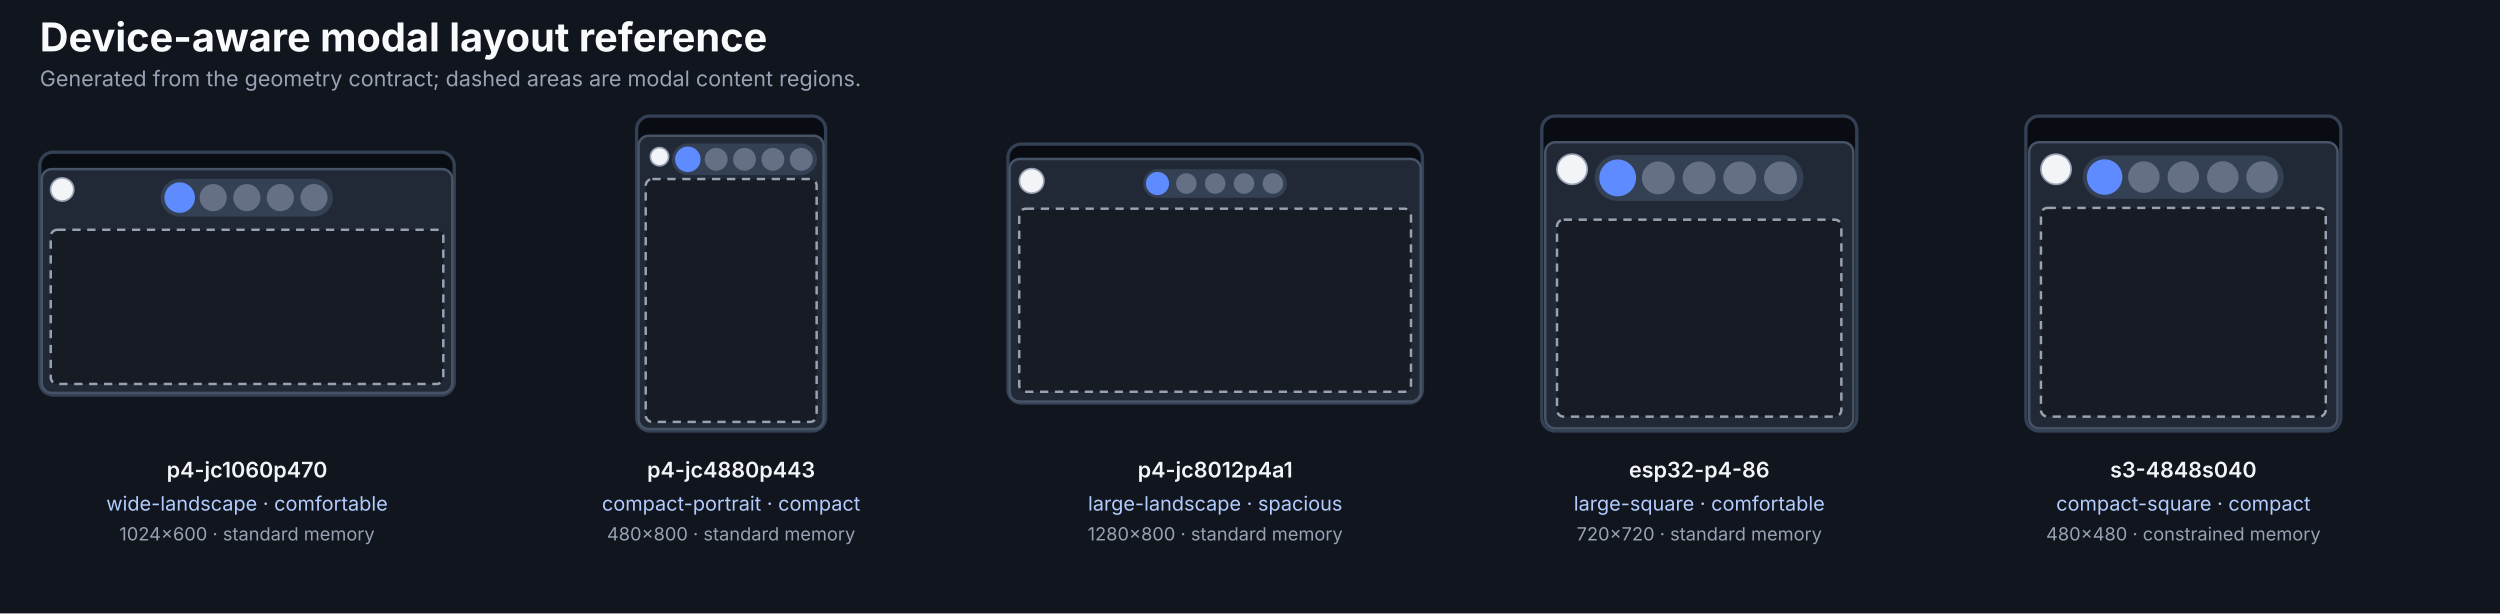
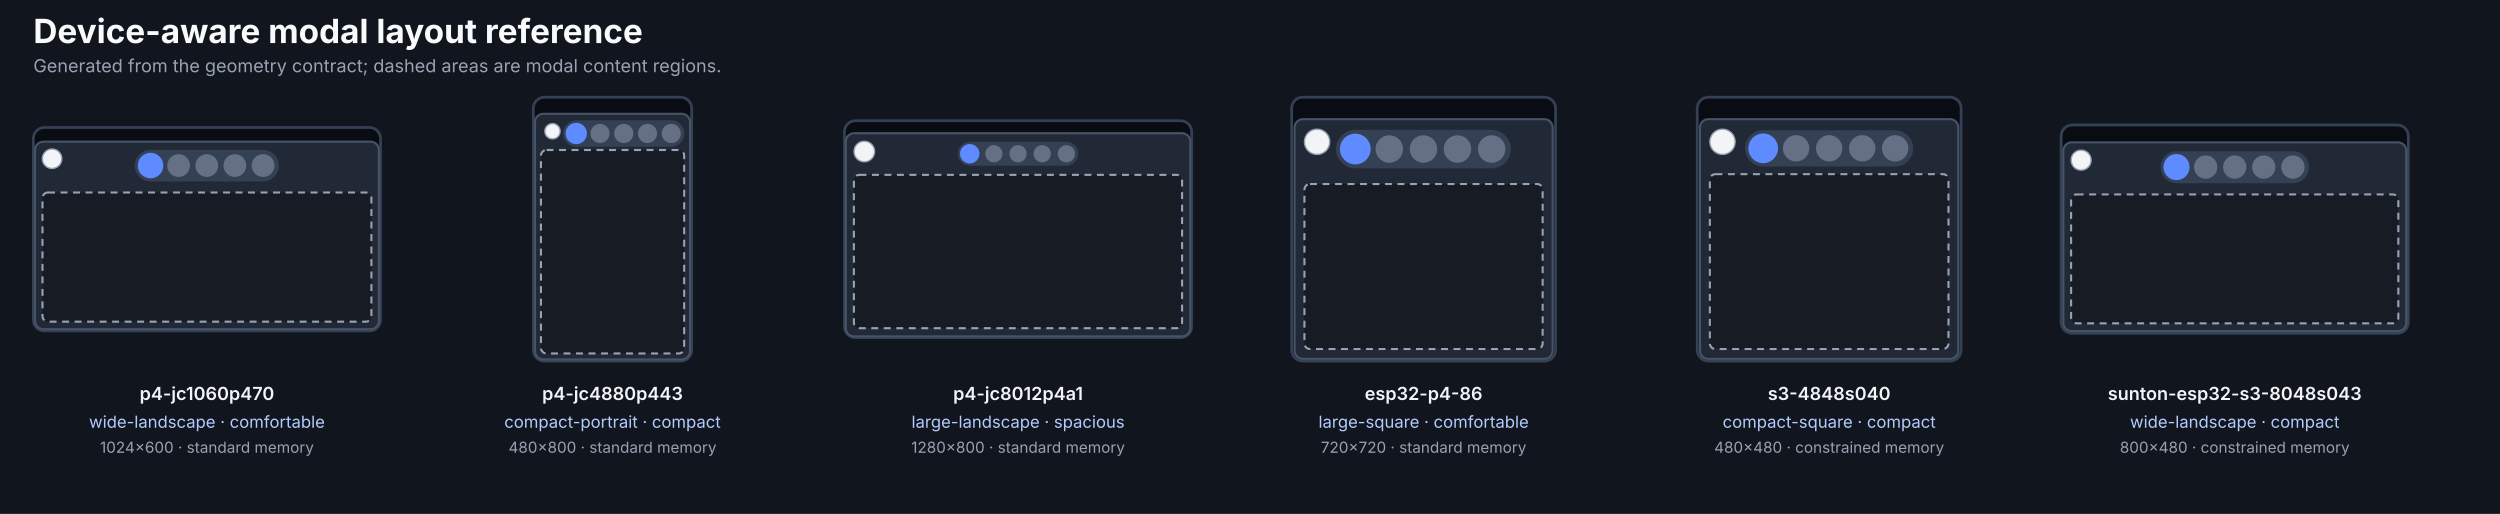
- <svg xmlns="http://www.w3.org/2000/svg" width="1508" height="370" viewBox="0 0 1508 370" role="img" aria-labelledby="title desc">
+ <svg xmlns="http://www.w3.org/2000/svg" width="1800" height="370" viewBox="0 0 1800 370" role="img" aria-labelledby="title desc">
  <style>
text { font-family: Inter, -apple-system, BlinkMacSystemFont, sans-serif; }
.background { fill: #11151d; } .screen { fill: #090c12; stroke: #344054; stroke-width: 2; }
.panel { fill: #222936; stroke: #475467; stroke-width: 1.5; }
.tab-frame { fill: #344054; } .tab { fill: #667085; } .tab.selected { fill: #5e8bff; }
.content { fill: #161b24; stroke: #98a2b3; stroke-width: 1.5; stroke-dasharray: 5 4; }
.back { fill: #f2f4f7; stroke: #98a2b3; stroke-width: 1; }
.title { fill: #f9fafb; font-size: 24px; font-weight: 700; }
.subtitle { fill: #98a2b3; font-size: 13px; } .device { fill: #f2f4f7; font-size: 13px; font-weight: 600; }
.profile { fill: #b2ccff; font-size: 12px; } .meta { fill: #98a2b3; font-size: 11px; }
</style>
-   <rect width="1508" height="370" class="background" />
+   <rect width="1800" height="370" class="background" />
  <text x="24.0" y="31.0" class="title" text-anchor="start">Device-aware modal layout reference</text>
  <text x="24.0" y="52.0" class="subtitle" text-anchor="start">Generated from the geometry contract; dashed areas are modal content regions.</text>
  <g id="guition-esp32-p4-jc1060p470">
    <rect x="24.0" y="91.8" width="250.0" height="146.5" rx="8" class="screen" />
    <rect x="25.2" y="102.0" width="247.6" height="135.0" rx="6" class="panel" />
    <rect x="97.0" y="107.9" width="103.8" height="22.7" rx="11.4" class="tab-frame" />
    <circle cx="108.4" cy="119.2" r="9.2" class="tab selected" />
    <circle cx="128.6" cy="119.2" r="8.2" class="tab" />
    <circle cx="148.9" cy="119.2" r="8.2" class="tab" />
    <circle cx="169.1" cy="119.2" r="8.2" class="tab" />
    <circle cx="189.4" cy="119.2" r="8.2" class="tab" />
    <rect x="30.6" y="138.6" width="236.8" height="93.0" rx="4" class="content" />
    <circle cx="37.5" cy="114.3" r="7.0" class="back" />
    <text x="149.0" y="288.0" class="device" text-anchor="middle">p4-jc1060p470</text>
    <text x="149.0" y="308.0" class="profile" text-anchor="middle">wide-landscape · comfortable</text>
    <text x="149.0" y="326.0" class="meta" text-anchor="middle">1024×600 · standard memory</text>
  </g>
  <g id="guition-esp32-p4-jc4880p443">
    <rect x="384.0" y="70.0" width="114.0" height="190.0" rx="8" class="screen" />
    <rect x="385.2" y="81.9" width="111.6" height="176.9" rx="6" class="panel" />
    <rect x="405.4" y="86.6" width="87.4" height="19.0" rx="9.5" class="tab-frame" />
    <circle cx="414.9" cy="96.1" r="7.7" class="tab selected" />
    <circle cx="432.0" cy="96.1" r="6.9" class="tab" />
    <circle cx="449.1" cy="96.1" r="6.9" class="tab" />
    <circle cx="466.2" cy="96.1" r="6.9" class="tab" />
    <circle cx="483.3" cy="96.1" r="6.9" class="tab" />
    <rect x="389.5" y="108.0" width="103.1" height="146.5" rx="4" class="content" />
    <circle cx="397.8" cy="94.5" r="5.5" class="back" />
    <text x="441.0" y="288.0" class="device" text-anchor="middle">p4-jc4880p443</text>
    <text x="441.0" y="308.0" class="profile" text-anchor="middle">compact-portrait · compact</text>
    <text x="441.0" y="326.0" class="meta" text-anchor="middle">480×800 · standard memory</text>
  </g>
  <g id="guition-esp32-p4-jc8012p4a1">
    <rect x="608.0" y="86.9" width="250.0" height="156.2" rx="8" class="screen" />
    <rect x="609.0" y="95.9" width="248.0" height="146.3" rx="6" class="panel" />
    <rect x="689.6" y="102.1" width="86.7" height="17.2" rx="8.6" class="tab-frame" />
    <circle cx="698.2" cy="110.7" r="7.0" class="tab selected" />
    <circle cx="715.6" cy="110.7" r="6.2" class="tab" />
    <circle cx="733.0" cy="110.7" r="6.2" class="tab" />
    <circle cx="750.4" cy="110.7" r="6.2" class="tab" />
    <circle cx="767.8" cy="110.7" r="6.2" class="tab" />
    <rect x="614.8" y="125.9" width="236.3" height="110.4" rx="4" class="content" />
    <circle cx="622.3" cy="109.1" r="7.4" class="back" />
    <text x="733.0" y="288.0" class="device" text-anchor="middle">p4-jc8012p4a1</text>
    <text x="733.0" y="308.0" class="profile" text-anchor="middle">large-landscape · spacious</text>
    <text x="733.0" y="326.0" class="meta" text-anchor="middle">1280×800 · standard memory</text>
  </g>
  <g id="esp32-p4-86">
    <rect x="930.0" y="70.0" width="190.0" height="190.0" rx="8" class="screen" />
    <rect x="932.1" y="85.8" width="185.8" height="172.6" rx="6" class="panel" />
    <rect x="961.9" y="93.5" width="125.9" height="27.7" rx="13.9" class="tab-frame" />
    <circle cx="975.8" cy="107.3" r="11.1" class="tab selected" />
    <circle cx="1000.3" cy="107.3" r="9.9" class="tab" />
    <circle cx="1024.9" cy="107.3" r="9.9" class="tab" />
    <circle cx="1049.4" cy="107.3" r="9.9" class="tab" />
    <circle cx="1074.0" cy="107.3" r="9.9" class="tab" />
    <rect x="939.2" y="132.5" width="171.5" height="118.8" rx="4" class="content" />
    <circle cx="948.3" cy="102.1" r="9.1" class="back" />
    <text x="1025.0" y="288.0" class="device" text-anchor="middle">esp32-p4-86</text>
    <text x="1025.0" y="308.0" class="profile" text-anchor="middle">large-square · comfortable</text>
    <text x="1025.0" y="326.0" class="meta" text-anchor="middle">720×720 · standard memory</text>
  </g>
  <g id="guition-esp32-s3-4848s040">
    <rect x="1222.0" y="70.0" width="190.0" height="190.0" rx="8" class="screen" />
    <rect x="1224.0" y="85.8" width="186.0" height="172.6" rx="6" class="panel" />
    <rect x="1256.4" y="93.8" width="121.1" height="26.1" rx="13.1" class="tab-frame" />
    <circle cx="1269.5" cy="106.8" r="10.7" class="tab selected" />
    <circle cx="1293.2" cy="106.8" r="9.5" class="tab" />
    <circle cx="1317.0" cy="106.8" r="9.5" class="tab" />
    <circle cx="1340.8" cy="106.8" r="9.5" class="tab" />
    <circle cx="1364.5" cy="106.8" r="9.5" class="tab" />
    <rect x="1231.1" y="125.4" width="171.8" height="125.9" rx="4" class="content" />
    <circle cx="1240.2" cy="102.1" r="9.1" class="back" />
    <text x="1317.0" y="288.0" class="device" text-anchor="middle">s3-4848s040</text>
    <text x="1317.0" y="308.0" class="profile" text-anchor="middle">compact-square · compact</text>
    <text x="1317.0" y="326.0" class="meta" text-anchor="middle">480×480 · constrained memory</text>
  </g>
+   <g id="sunton-esp32-s3-8048s043">
+     <rect x="1484.0" y="90.0" width="250.0" height="150.0" rx="8" class="screen" />
+     <rect x="1485.6" y="102.5" width="246.9" height="135.9" rx="6" class="panel" />
+     <rect x="1555.6" y="108.8" width="106.9" height="23.1" rx="11.6" class="tab-frame" />
+     <circle cx="1567.1" cy="120.3" r="9.4" class="tab selected" />
+     <circle cx="1588.1" cy="120.3" r="8.4" class="tab" />
+     <circle cx="1609.0" cy="120.3" r="8.4" class="tab" />
+     <circle cx="1629.9" cy="120.3" r="8.4" class="tab" />
+     <circle cx="1650.9" cy="120.3" r="8.4" class="tab" />
+     <rect x="1491.2" y="140.0" width="235.6" height="92.8" rx="4" class="content" />
+     <circle cx="1498.4" cy="115.3" r="7.2" class="back" />
+     <text x="1609.0" y="288.0" class="device" text-anchor="middle">sunton-esp32-s3-8048s043</text>
+     <text x="1609.0" y="308.0" class="profile" text-anchor="middle">wide-landscape · compact</text>
+     <text x="1609.0" y="326.0" class="meta" text-anchor="middle">800×480 · constrained memory</text>
+   </g>
</svg>
